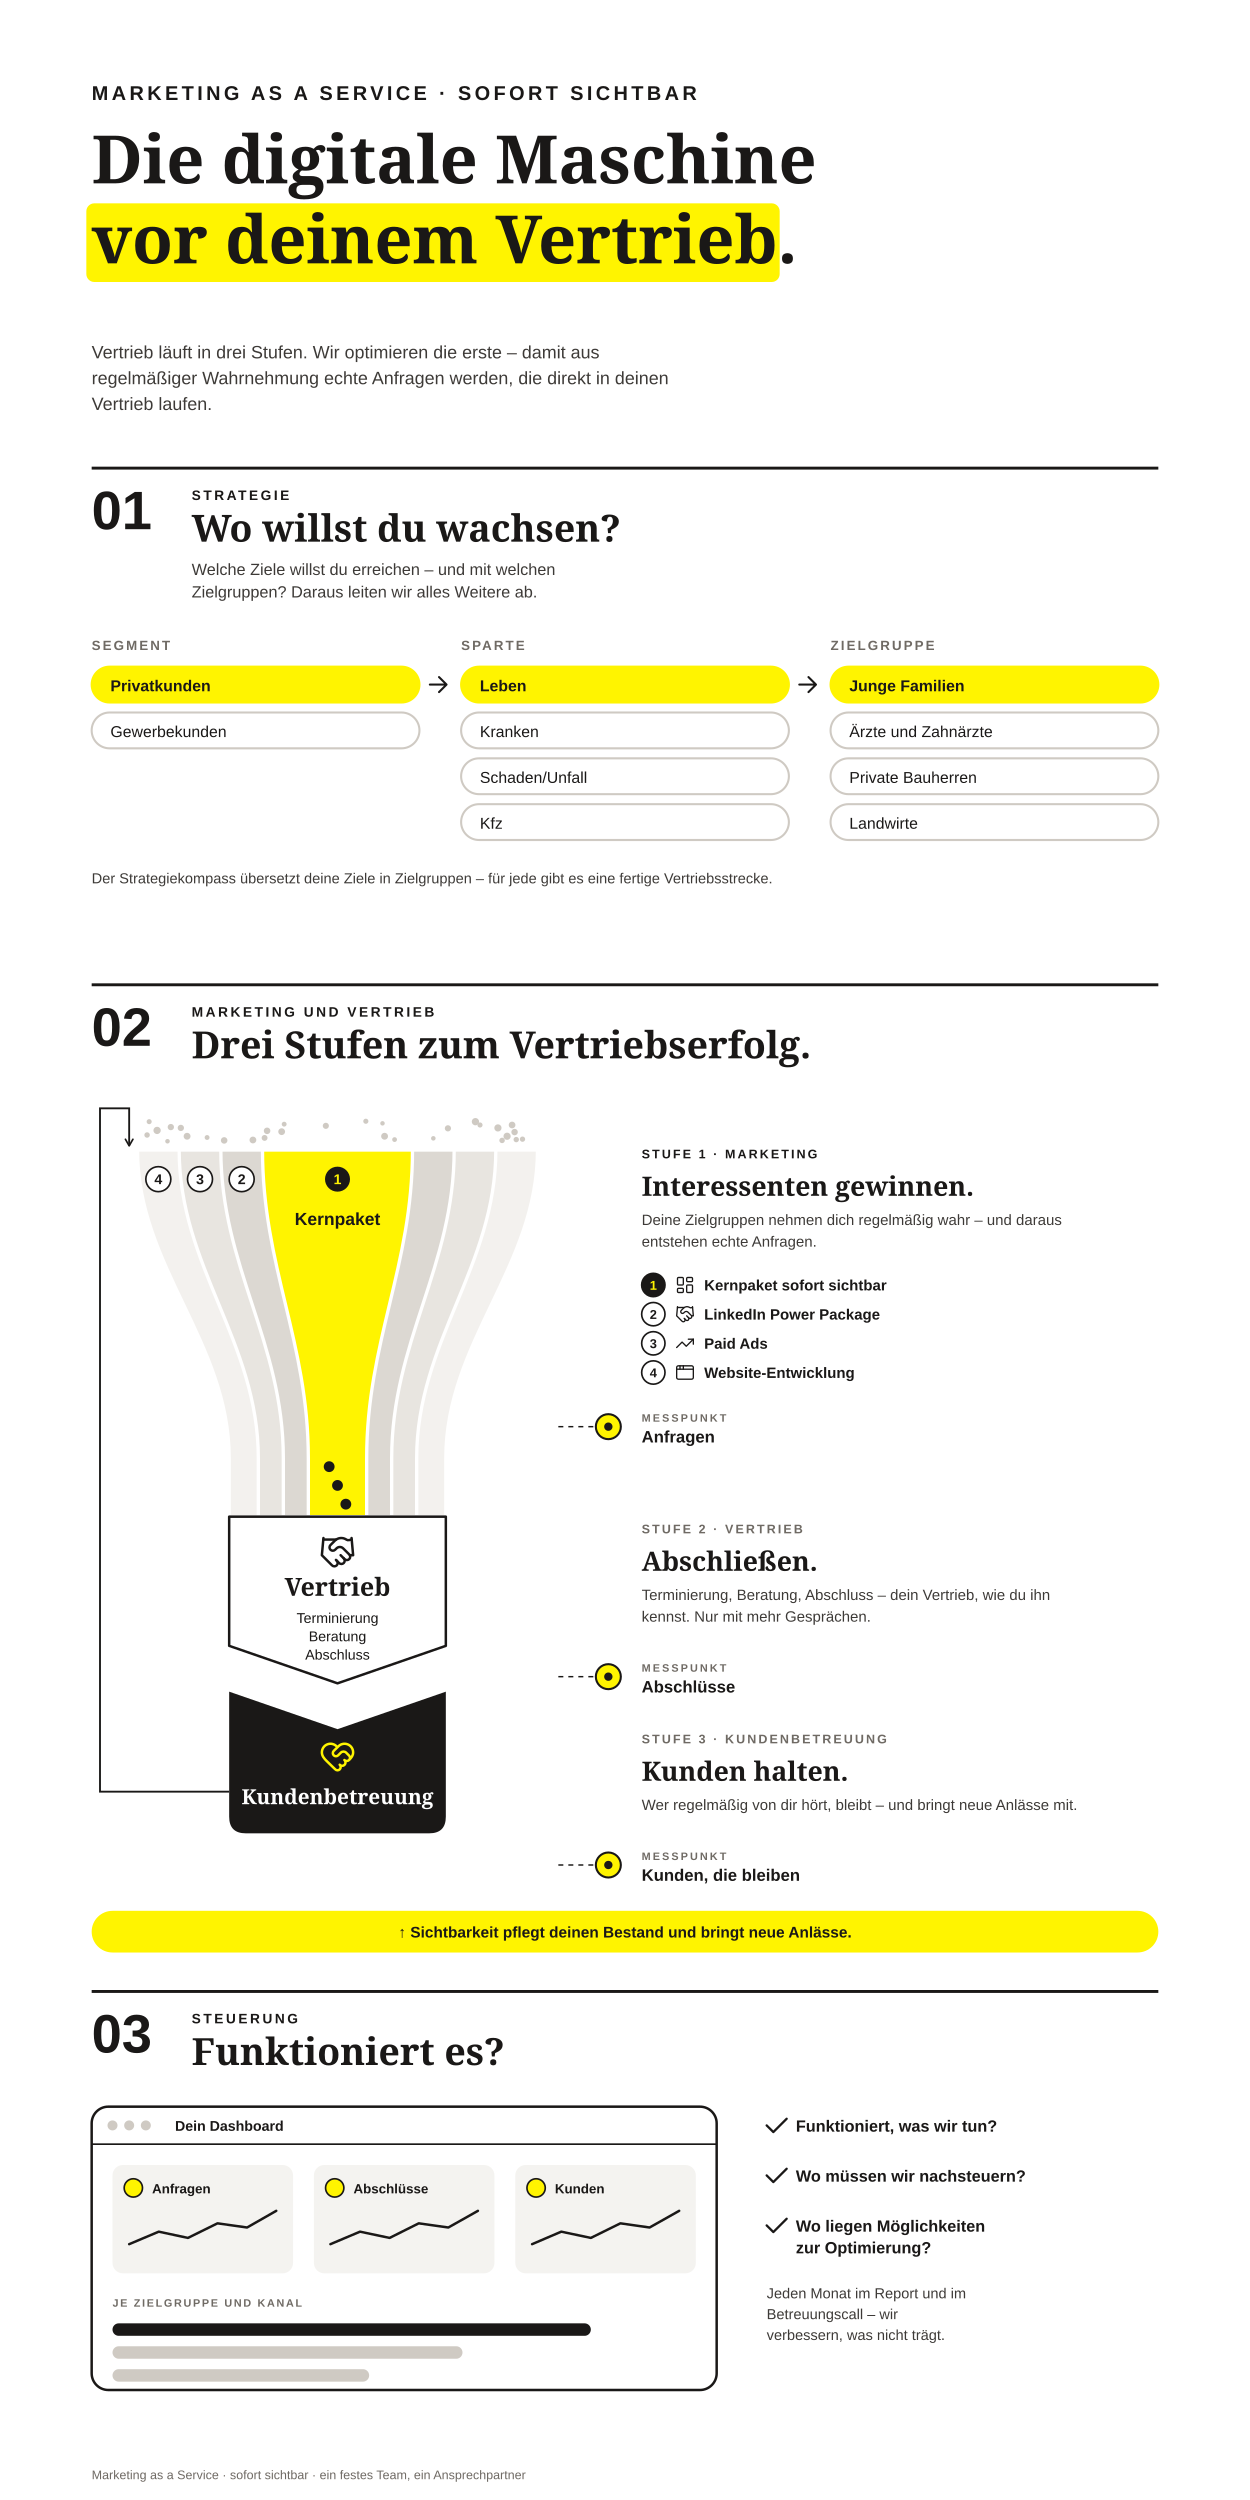
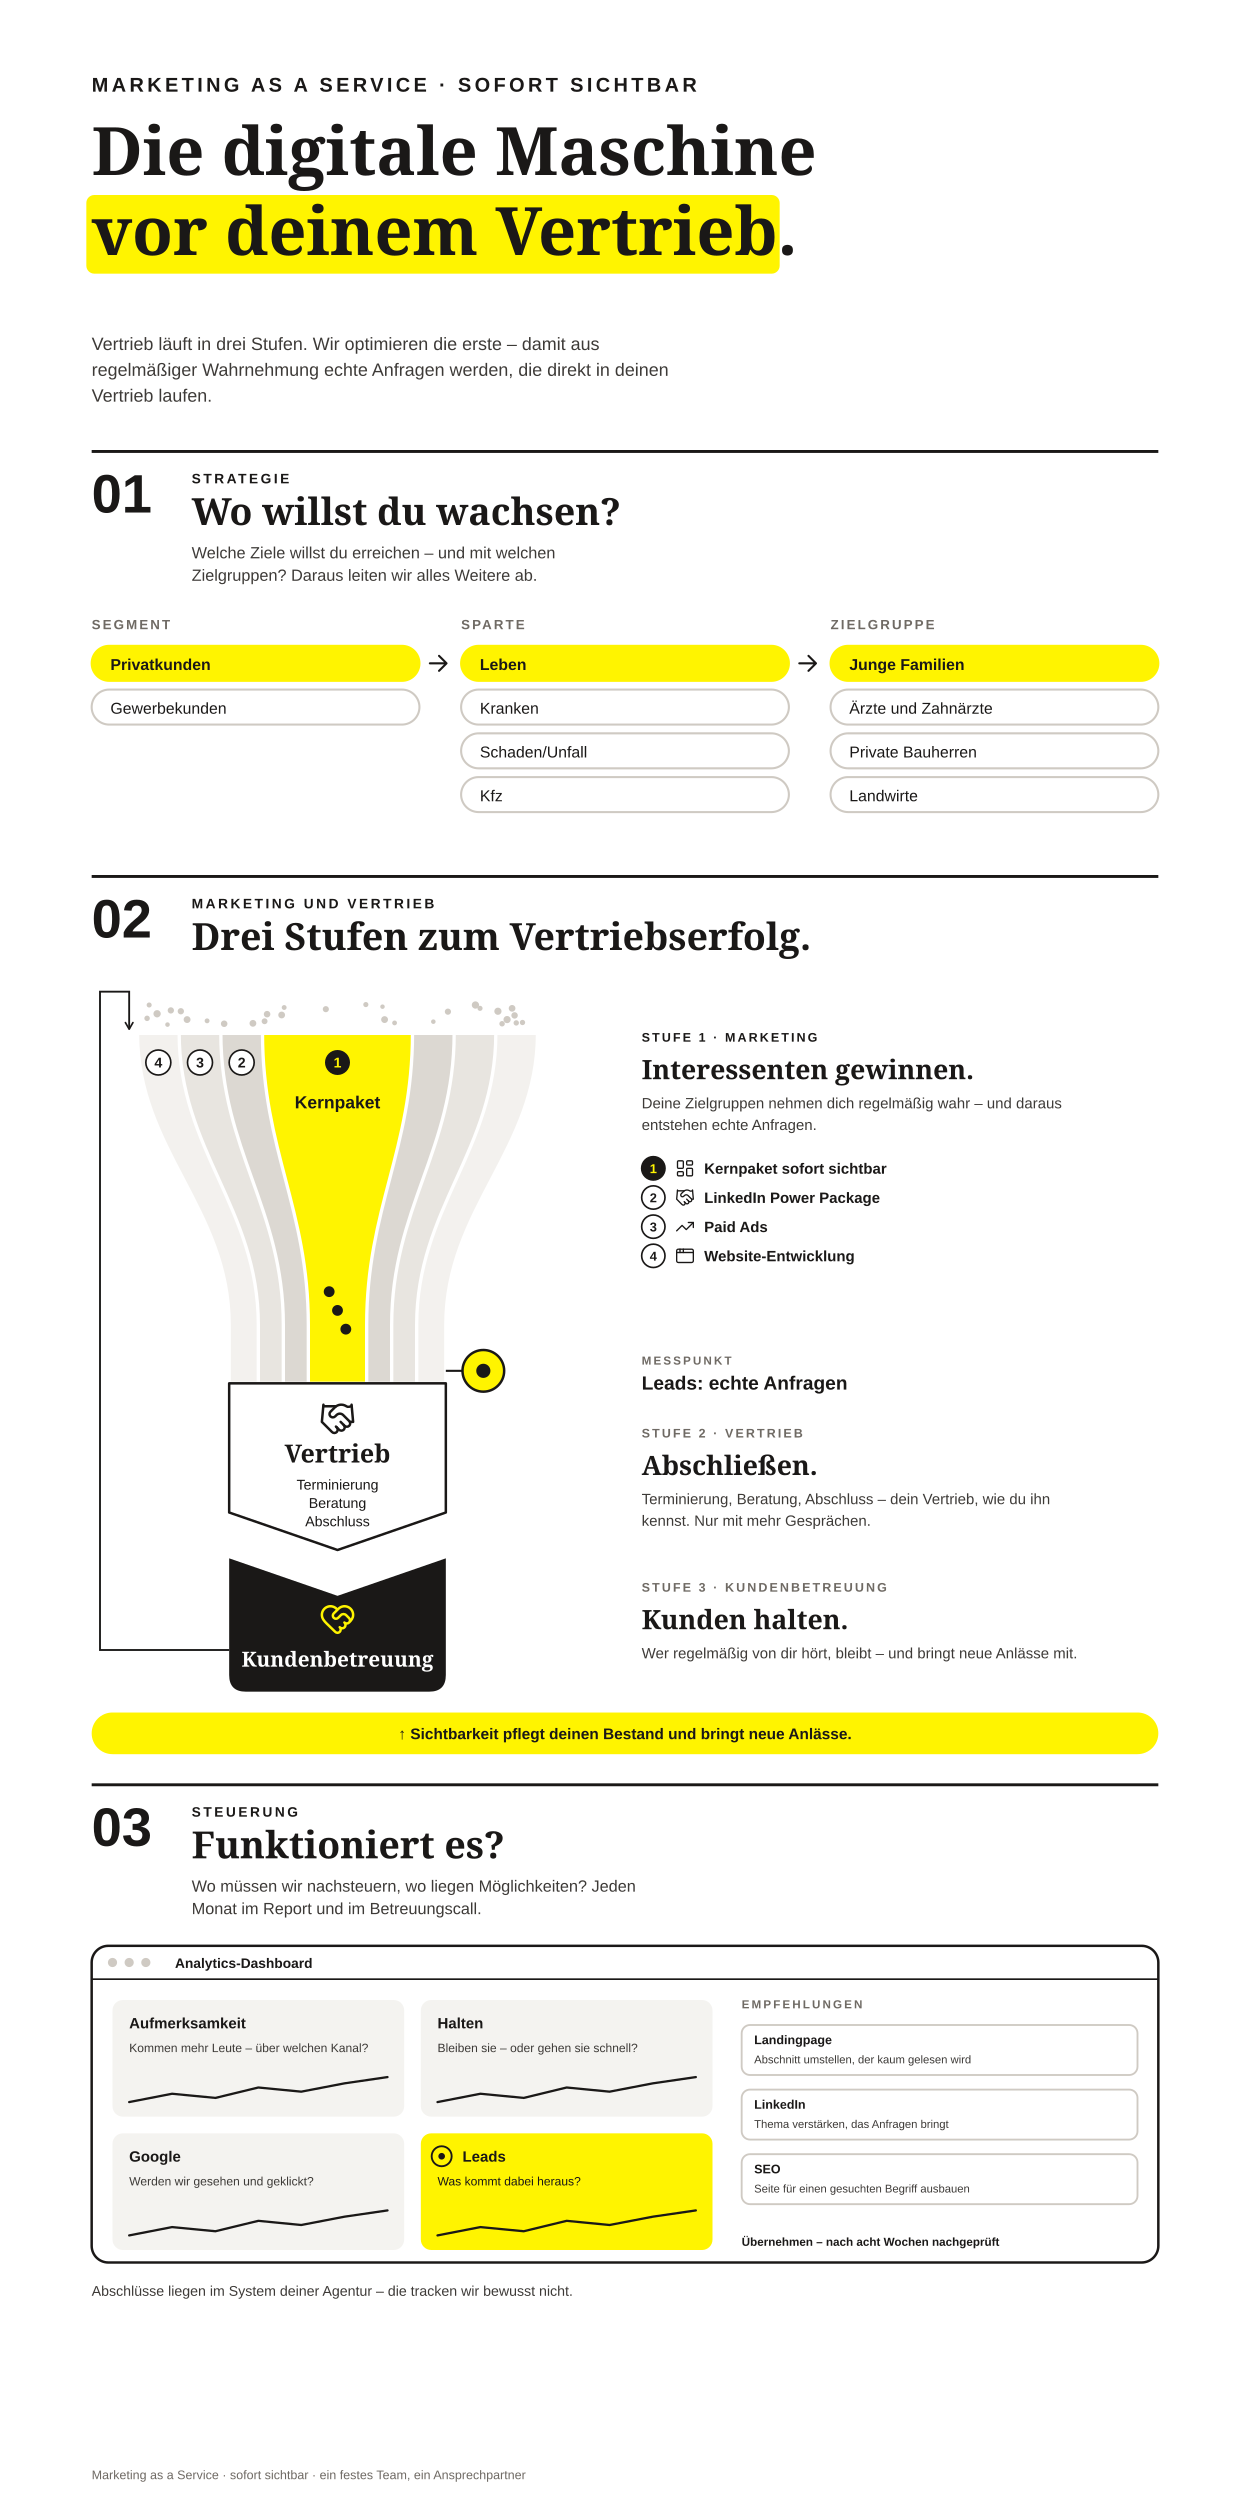
<svg xmlns="http://www.w3.org/2000/svg" viewBox="0 0 300 600" class="ig-svg" role="img" aria-label="Infografik Marketing as a Service, Roll-up Version 2">
  <rect width="300" height="600" fill="#fff" />
  <defs>
    <marker id="ig-pf" viewBox="0 0 10 10" refX="8" refY="5" markerWidth="5" markerHeight="5" orient="auto">
      <path d="M1 1 L8 5 L1 9" fill="none" stroke="#1a1817" stroke-width="1.8" stroke-linecap="round" stroke-linejoin="round" />
    </marker>
  </defs>
-   <text x="22" y="24" font-family="Poppins, Arial, sans-serif" font-size="4.8" font-weight="700" fill="#1a1817" text-anchor="start" letter-spacing="0.8">MARKETING AS A SERVICE · SOFORT SICHTBAR</text>
-   <text x="22" y="44.0" font-family="Lora, Georgia, serif" font-size="16" font-weight="700" fill="#1a1817" text-anchor="start">Die digitale Maschine</text>
-   <rect x="20.72" y="48.8" width="166.4" height="18.88" rx="1.92" fill="#fff400" />
-   <text x="22" y="63.2" font-family="Lora, Georgia, serif" font-size="16" font-weight="700" fill="#1a1817" text-anchor="start">vor deinem Vertrieb.</text>
-   <text x="22" y="86.0" font-family="Poppins, Arial, sans-serif" font-size="4.3" font-weight="400" fill="#3d3a37" text-anchor="start">Vertrieb läuft in drei Stufen. Wir optimieren die erste – damit aus</text>
-   <text x="22" y="92.2" font-family="Poppins, Arial, sans-serif" font-size="4.3" font-weight="400" fill="#3d3a37" text-anchor="start">regelmäßiger Wahrnehmung echte Anfragen werden, die direkt in deinen</text>
-   <text x="22" y="98.4" font-family="Poppins, Arial, sans-serif" font-size="4.3" font-weight="400" fill="#3d3a37" text-anchor="start">Vertrieb laufen.</text>
-   <rect x="22" y="112" width="256" height=".7" fill="#1a1817" />
-   <text x="22" y="127" font-family="Poppins, Arial, sans-serif" font-size="13" font-weight="700" fill="#1a1817" text-anchor="start">01</text>
-   <text x="46" y="120" font-family="Poppins, Arial, sans-serif" font-size="3.3" font-weight="700" fill="#1a1817" text-anchor="start" letter-spacing="0.6">STRATEGIE</text>
-   <text x="46" y="130" font-family="Lora, Georgia, serif" font-size="9" font-weight="700" fill="#1a1817" text-anchor="start">Wo willst du wachsen?</text>
-   <text x="46" y="138.0" font-family="Poppins, Arial, sans-serif" font-size="3.9" font-weight="400" fill="#3d3a37" text-anchor="start">Welche Ziele willst du erreichen – und mit welchen</text>
-   <text x="46" y="143.4" font-family="Poppins, Arial, sans-serif" font-size="3.9" font-weight="400" fill="#3d3a37" text-anchor="start">Zielgruppen? Daraus leiten wir alles Weitere ab.</text>
-   <text x="22.0" y="156" font-family="Poppins, Arial, sans-serif" font-size="3.2" font-weight="700" fill="#6f6a64" text-anchor="start" letter-spacing="0.5">SEGMENT</text>
-   <rect x="22.0" y="160" width="78.667" height="8.6" rx="4.3" fill="#fff400" stroke="#fff400" stroke-width=".5" />
-   <text x="26.5" y="165.9" font-family="Poppins, Arial, sans-serif" font-size="3.8" font-weight="600" fill="#1a1817" text-anchor="start">Privatkunden</text>
-   <rect x="22.0" y="171" width="78.667" height="8.6" rx="4.3" fill="#fff" stroke="#cfcac3" stroke-width=".5" />
-   <text x="26.5" y="176.9" font-family="Poppins, Arial, sans-serif" font-size="3.8" font-weight="400" fill="#1a1817" text-anchor="start">Gewerbekunden</text>
-   <path d="M103.167 164.3 l4 0 m-1.8 -1.8 l1.8 1.8 l-1.8 1.8" fill="none" stroke="#1a1817" stroke-width=".5" stroke-linecap="round" stroke-linejoin="round" />
-   <text x="110.667" y="156" font-family="Poppins, Arial, sans-serif" font-size="3.2" font-weight="700" fill="#6f6a64" text-anchor="start" letter-spacing="0.5">SPARTE</text>
-   <rect x="110.667" y="160" width="78.667" height="8.6" rx="4.3" fill="#fff400" stroke="#fff400" stroke-width=".5" />
-   <text x="115.167" y="165.9" font-family="Poppins, Arial, sans-serif" font-size="3.8" font-weight="600" fill="#1a1817" text-anchor="start">Leben</text>
-   <rect x="110.667" y="171" width="78.667" height="8.6" rx="4.3" fill="#fff" stroke="#cfcac3" stroke-width=".5" />
-   <text x="115.167" y="176.9" font-family="Poppins, Arial, sans-serif" font-size="3.8" font-weight="400" fill="#1a1817" text-anchor="start">Kranken</text>
-   <rect x="110.667" y="182" width="78.667" height="8.6" rx="4.3" fill="#fff" stroke="#cfcac3" stroke-width=".5" />
-   <text x="115.167" y="187.9" font-family="Poppins, Arial, sans-serif" font-size="3.8" font-weight="400" fill="#1a1817" text-anchor="start">Schaden/Unfall</text>
-   <rect x="110.667" y="193" width="78.667" height="8.6" rx="4.3" fill="#fff" stroke="#cfcac3" stroke-width=".5" />
-   <text x="115.167" y="198.9" font-family="Poppins, Arial, sans-serif" font-size="3.8" font-weight="400" fill="#1a1817" text-anchor="start">Kfz</text>
-   <path d="M191.833 164.3 l4 0 m-1.8 -1.8 l1.8 1.8 l-1.8 1.8" fill="none" stroke="#1a1817" stroke-width=".5" stroke-linecap="round" stroke-linejoin="round" />
-   <text x="199.333" y="156" font-family="Poppins, Arial, sans-serif" font-size="3.2" font-weight="700" fill="#6f6a64" text-anchor="start" letter-spacing="0.5">ZIELGRUPPE</text>
-   <rect x="199.333" y="160" width="78.667" height="8.6" rx="4.3" fill="#fff400" stroke="#fff400" stroke-width=".5" />
-   <text x="203.833" y="165.9" font-family="Poppins, Arial, sans-serif" font-size="3.8" font-weight="600" fill="#1a1817" text-anchor="start">Junge Familien</text>
-   <rect x="199.333" y="171" width="78.667" height="8.6" rx="4.3" fill="#fff" stroke="#cfcac3" stroke-width=".5" />
-   <text x="203.833" y="176.9" font-family="Poppins, Arial, sans-serif" font-size="3.8" font-weight="400" fill="#1a1817" text-anchor="start">Ärzte und Zahnärzte</text>
-   <rect x="199.333" y="182" width="78.667" height="8.6" rx="4.3" fill="#fff" stroke="#cfcac3" stroke-width=".5" />
-   <text x="203.833" y="187.9" font-family="Poppins, Arial, sans-serif" font-size="3.8" font-weight="400" fill="#1a1817" text-anchor="start">Private Bauherren</text>
-   <rect x="199.333" y="193" width="78.667" height="8.6" rx="4.3" fill="#fff" stroke="#cfcac3" stroke-width=".5" />
-   <text x="203.833" y="198.9" font-family="Poppins, Arial, sans-serif" font-size="3.8" font-weight="400" fill="#1a1817" text-anchor="start">Landwirte</text>
-   <text x="22" y="212" font-family="Poppins, Arial, sans-serif" font-size="3.5" font-weight="400" fill="#3d3a37" text-anchor="start">Der Strategiekompass übersetzt deine Ziele in Zielgruppen – für jede gibt es eine fertige Vertriebsstrecke.</text>
-   <rect x="22" y="236" width="256" height=".7" fill="#1a1817" />
-   <text x="22" y="251" font-family="Poppins, Arial, sans-serif" font-size="13" font-weight="700" fill="#1a1817" text-anchor="start">02</text>
-   <text x="46" y="244" font-family="Poppins, Arial, sans-serif" font-size="3.3" font-weight="700" fill="#1a1817" text-anchor="start" letter-spacing="0.6">MARKETING UND VERTRIEB</text>
-   <text x="46" y="254" font-family="Lora, Georgia, serif" font-size="9" font-weight="700" fill="#1a1817" text-anchor="start">Drei Stufen zum Vertriebserfolg.</text>
-   <circle cx="92.3" cy="272.7" r="0.83" fill="#cfcac3" />
-   <circle cx="121.7" cy="272.7" r="0.87" fill="#cfcac3" />
-   <circle cx="37.7" cy="271.3" r="0.88" fill="#cfcac3" />
-   <circle cx="94.7" cy="273.5" r="0.58" fill="#cfcac3" />
-   <circle cx="78.2" cy="270.2" r="0.74" fill="#cfcac3" />
-   <circle cx="87.8" cy="269.1" r="0.62" fill="#cfcac3" />
-   <circle cx="60.7" cy="273.6" r="0.82" fill="#cfcac3" />
-   <circle cx="49.7" cy="273.0" r="0.59" fill="#cfcac3" />
-   <circle cx="91.8" cy="269.6" r="0.54" fill="#cfcac3" />
-   <circle cx="115.2" cy="270.0" r="0.62" fill="#cfcac3" />
-   <circle cx="125.4" cy="273.4" r="0.64" fill="#cfcac3" />
-   <circle cx="123.5" cy="271.7" r="0.78" fill="#cfcac3" />
-   <circle cx="53.8" cy="273.7" r="0.79" fill="#cfcac3" />
-   <circle cx="123.9" cy="273.5" r="0.65" fill="#cfcac3" />
-   <circle cx="68.2" cy="269.8" r="0.59" fill="#cfcac3" />
-   <circle cx="41.0" cy="270.5" r="0.76" fill="#cfcac3" />
-   <circle cx="35.3" cy="272.4" r="0.66" fill="#cfcac3" />
-   <circle cx="63.5" cy="273.1" r="0.71" fill="#cfcac3" />
-   <circle cx="64.1" cy="271.4" r="0.79" fill="#cfcac3" />
-   <circle cx="40.2" cy="273.9" r="0.55" fill="#cfcac3" />
-   <circle cx="104.0" cy="273.2" r="0.55" fill="#cfcac3" />
-   <circle cx="107.5" cy="270.8" r="0.75" fill="#cfcac3" />
-   <circle cx="35.8" cy="269.2" r="0.61" fill="#cfcac3" />
-   <circle cx="122.9" cy="270.0" r="0.81" fill="#cfcac3" />
-   <circle cx="120.5" cy="273.7" r="0.66" fill="#cfcac3" />
-   <circle cx="67.6" cy="271.6" r="0.82" fill="#cfcac3" />
-   <circle cx="44.9" cy="272.7" r="0.83" fill="#cfcac3" />
-   <circle cx="114.1" cy="269.2" r="0.88" fill="#cfcac3" />
-   <circle cx="43.4" cy="270.7" r="0.76" fill="#cfcac3" />
-   <circle cx="119.5" cy="270.7" r="0.87" fill="#cfcac3" />
-   <path d="M33.0 276 C33.0 304 55.0 322 55.0 350 V364 H107.0 V350 C107.0 322 129.0 304 129.0 276 Z" fill="#f3f1ee" stroke="#fff" stroke-width=".8" />
-   <path d="M43.0 276 C43.0 304 62.0 322 62.0 350 V364 H100.0 V350 C100.0 322 119.0 304 119.0 276 Z" fill="#e8e5e0" stroke="#fff" stroke-width=".8" />
-   <path d="M53.0 276 C53.0 304 68.0 322 68.0 350 V364 H94.0 V350 C94.0 322 109.0 304 109.0 276 Z" fill="#dcd8d2" stroke="#fff" stroke-width=".8" />
-   <path d="M63.0 276 C63.0 304 74.0 322 74.0 350 V364 H88.0 V350 C88.0 322 99.0 304 99.0 276 Z" fill="#fff400" stroke="#fff" stroke-width=".8" />
-   <circle cx="38.0" cy="283" r="3" fill="#fff" stroke="#1a1817" stroke-width=".4" />
-   <text x="38.0" y="284.2" font-family="Poppins, Arial, sans-serif" font-size="3.4" font-weight="700" fill="#1a1817" text-anchor="middle">4</text>
-   <circle cx="48.0" cy="283" r="3" fill="#fff" stroke="#1a1817" stroke-width=".4" />
-   <text x="48.0" y="284.2" font-family="Poppins, Arial, sans-serif" font-size="3.4" font-weight="700" fill="#1a1817" text-anchor="middle">3</text>
-   <circle cx="58.0" cy="283" r="3" fill="#fff" stroke="#1a1817" stroke-width=".4" />
-   <text x="58.0" y="284.2" font-family="Poppins, Arial, sans-serif" font-size="3.4" font-weight="700" fill="#1a1817" text-anchor="middle">2</text>
-   <circle cx="81.0" cy="283" r="3" fill="#1a1817" />
-   <text x="81.0" y="284.2" font-family="Poppins, Arial, sans-serif" font-size="3.4" font-weight="700" fill="#fff400" text-anchor="middle">1</text>
-   <text x="81.0" y="294" font-family="Poppins, Arial, sans-serif" font-size="4.2" font-weight="700" fill="#1a1817" text-anchor="middle">Kernpaket</text>
-   <circle cx="79.0" cy="352.0" r="1.3" fill="#1a1817" />
-   <circle cx="81.0" cy="356.5" r="1.3" fill="#1a1817" />
-   <circle cx="83.0" cy="361.0" r="1.3" fill="#1a1817" />
-   <path d="M55.0 364 H107.0 V395 L81.0 404 L55.0 395 Z" fill="#fff" stroke="#1a1817" stroke-width=".6" stroke-linejoin="round" />
-   <g transform="translate(76.5 368) scale(0.375)" fill="none" stroke="#1a1817" stroke-width="1.60" stroke-linecap="round" stroke-linejoin="round">
+   <text x="22" y="22" font-family="Poppins, Arial, sans-serif" font-size="4.8" font-weight="700" fill="#1a1817" text-anchor="start" letter-spacing="0.8">MARKETING AS A SERVICE · SOFORT SICHTBAR</text>
+   <text x="22" y="42.0" font-family="Lora, Georgia, serif" font-size="16" font-weight="700" fill="#1a1817" text-anchor="start">Die digitale Maschine</text>
+   <rect x="20.72" y="46.8" width="166.4" height="18.88" rx="1.92" fill="#fff400" />
+   <text x="22" y="61.2" font-family="Lora, Georgia, serif" font-size="16" font-weight="700" fill="#1a1817" text-anchor="start">vor deinem Vertrieb.</text>
+   <text x="22" y="84.0" font-family="Poppins, Arial, sans-serif" font-size="4.3" font-weight="400" fill="#3d3a37" text-anchor="start">Vertrieb läuft in drei Stufen. Wir optimieren die erste – damit aus</text>
+   <text x="22" y="90.2" font-family="Poppins, Arial, sans-serif" font-size="4.3" font-weight="400" fill="#3d3a37" text-anchor="start">regelmäßiger Wahrnehmung echte Anfragen werden, die direkt in deinen</text>
+   <text x="22" y="96.4" font-family="Poppins, Arial, sans-serif" font-size="4.3" font-weight="400" fill="#3d3a37" text-anchor="start">Vertrieb laufen.</text>
+   <rect x="22" y="108" width="256" height=".7" fill="#1a1817" />
+   <text x="22" y="123" font-family="Poppins, Arial, sans-serif" font-size="13" font-weight="700" fill="#1a1817" text-anchor="start">01</text>
+   <text x="46" y="116" font-family="Poppins, Arial, sans-serif" font-size="3.3" font-weight="700" fill="#1a1817" text-anchor="start" letter-spacing="0.6">STRATEGIE</text>
+   <text x="46" y="126" font-family="Lora, Georgia, serif" font-size="9" font-weight="700" fill="#1a1817" text-anchor="start">Wo willst du wachsen?</text>
+   <text x="46" y="134.0" font-family="Poppins, Arial, sans-serif" font-size="3.9" font-weight="400" fill="#3d3a37" text-anchor="start">Welche Ziele willst du erreichen – und mit welchen</text>
+   <text x="46" y="139.4" font-family="Poppins, Arial, sans-serif" font-size="3.9" font-weight="400" fill="#3d3a37" text-anchor="start">Zielgruppen? Daraus leiten wir alles Weitere ab.</text>
+   <text x="22.0" y="151" font-family="Poppins, Arial, sans-serif" font-size="3.2" font-weight="700" fill="#6f6a64" text-anchor="start" letter-spacing="0.5">SEGMENT</text>
+   <rect x="22.0" y="155.0" width="78.667" height="8.4" rx="4.2" fill="#fff400" stroke="#fff400" stroke-width=".5" />
+   <text x="26.5" y="160.8" font-family="Poppins, Arial, sans-serif" font-size="3.8" font-weight="600" fill="#1a1817" text-anchor="start">Privatkunden</text>
+   <rect x="22.0" y="165.5" width="78.667" height="8.4" rx="4.2" fill="#fff" stroke="#cfcac3" stroke-width=".5" />
+   <text x="26.5" y="171.3" font-family="Poppins, Arial, sans-serif" font-size="3.8" font-weight="400" fill="#1a1817" text-anchor="start">Gewerbekunden</text>
+   <path d="M103.167 159.2 l4 0 m-1.8 -1.8 l1.8 1.8 l-1.8 1.8" fill="none" stroke="#1a1817" stroke-width=".5" stroke-linecap="round" stroke-linejoin="round" />
+   <text x="110.667" y="151" font-family="Poppins, Arial, sans-serif" font-size="3.2" font-weight="700" fill="#6f6a64" text-anchor="start" letter-spacing="0.5">SPARTE</text>
+   <rect x="110.667" y="155.0" width="78.667" height="8.4" rx="4.2" fill="#fff400" stroke="#fff400" stroke-width=".5" />
+   <text x="115.167" y="160.8" font-family="Poppins, Arial, sans-serif" font-size="3.8" font-weight="600" fill="#1a1817" text-anchor="start">Leben</text>
+   <rect x="110.667" y="165.5" width="78.667" height="8.4" rx="4.2" fill="#fff" stroke="#cfcac3" stroke-width=".5" />
+   <text x="115.167" y="171.3" font-family="Poppins, Arial, sans-serif" font-size="3.8" font-weight="400" fill="#1a1817" text-anchor="start">Kranken</text>
+   <rect x="110.667" y="176.0" width="78.667" height="8.4" rx="4.2" fill="#fff" stroke="#cfcac3" stroke-width=".5" />
+   <text x="115.167" y="181.8" font-family="Poppins, Arial, sans-serif" font-size="3.8" font-weight="400" fill="#1a1817" text-anchor="start">Schaden/Unfall</text>
+   <rect x="110.667" y="186.5" width="78.667" height="8.4" rx="4.2" fill="#fff" stroke="#cfcac3" stroke-width=".5" />
+   <text x="115.167" y="192.3" font-family="Poppins, Arial, sans-serif" font-size="3.8" font-weight="400" fill="#1a1817" text-anchor="start">Kfz</text>
+   <path d="M191.833 159.2 l4 0 m-1.8 -1.8 l1.8 1.8 l-1.8 1.8" fill="none" stroke="#1a1817" stroke-width=".5" stroke-linecap="round" stroke-linejoin="round" />
+   <text x="199.333" y="151" font-family="Poppins, Arial, sans-serif" font-size="3.2" font-weight="700" fill="#6f6a64" text-anchor="start" letter-spacing="0.5">ZIELGRUPPE</text>
+   <rect x="199.333" y="155.0" width="78.667" height="8.4" rx="4.2" fill="#fff400" stroke="#fff400" stroke-width=".5" />
+   <text x="203.833" y="160.8" font-family="Poppins, Arial, sans-serif" font-size="3.8" font-weight="600" fill="#1a1817" text-anchor="start">Junge Familien</text>
+   <rect x="199.333" y="165.5" width="78.667" height="8.4" rx="4.2" fill="#fff" stroke="#cfcac3" stroke-width=".5" />
+   <text x="203.833" y="171.3" font-family="Poppins, Arial, sans-serif" font-size="3.8" font-weight="400" fill="#1a1817" text-anchor="start">Ärzte und Zahnärzte</text>
+   <rect x="199.333" y="176.0" width="78.667" height="8.4" rx="4.2" fill="#fff" stroke="#cfcac3" stroke-width=".5" />
+   <text x="203.833" y="181.8" font-family="Poppins, Arial, sans-serif" font-size="3.8" font-weight="400" fill="#1a1817" text-anchor="start">Private Bauherren</text>
+   <rect x="199.333" y="186.5" width="78.667" height="8.4" rx="4.2" fill="#fff" stroke="#cfcac3" stroke-width=".5" />
+   <text x="203.833" y="192.3" font-family="Poppins, Arial, sans-serif" font-size="3.8" font-weight="400" fill="#1a1817" text-anchor="start">Landwirte</text>
+   <rect x="22" y="210" width="256" height=".7" fill="#1a1817" />
+   <text x="22" y="225" font-family="Poppins, Arial, sans-serif" font-size="13" font-weight="700" fill="#1a1817" text-anchor="start">02</text>
+   <text x="46" y="218" font-family="Poppins, Arial, sans-serif" font-size="3.3" font-weight="700" fill="#1a1817" text-anchor="start" letter-spacing="0.6">MARKETING UND VERTRIEB</text>
+   <text x="46" y="228" font-family="Lora, Georgia, serif" font-size="9" font-weight="700" fill="#1a1817" text-anchor="start">Drei Stufen zum Vertriebserfolg.</text>
+   <circle cx="92.3" cy="244.7" r="0.83" fill="#cfcac3" />
+   <circle cx="121.7" cy="244.7" r="0.87" fill="#cfcac3" />
+   <circle cx="37.7" cy="243.3" r="0.88" fill="#cfcac3" />
+   <circle cx="94.7" cy="245.5" r="0.58" fill="#cfcac3" />
+   <circle cx="78.2" cy="242.2" r="0.74" fill="#cfcac3" />
+   <circle cx="87.8" cy="241.1" r="0.62" fill="#cfcac3" />
+   <circle cx="60.7" cy="245.6" r="0.82" fill="#cfcac3" />
+   <circle cx="49.7" cy="245.0" r="0.59" fill="#cfcac3" />
+   <circle cx="91.8" cy="241.6" r="0.54" fill="#cfcac3" />
+   <circle cx="115.2" cy="242.0" r="0.62" fill="#cfcac3" />
+   <circle cx="125.4" cy="245.4" r="0.64" fill="#cfcac3" />
+   <circle cx="123.5" cy="243.7" r="0.78" fill="#cfcac3" />
+   <circle cx="53.8" cy="245.7" r="0.79" fill="#cfcac3" />
+   <circle cx="123.9" cy="245.5" r="0.65" fill="#cfcac3" />
+   <circle cx="68.2" cy="241.8" r="0.59" fill="#cfcac3" />
+   <circle cx="41.0" cy="242.5" r="0.76" fill="#cfcac3" />
+   <circle cx="35.3" cy="244.4" r="0.66" fill="#cfcac3" />
+   <circle cx="63.5" cy="245.1" r="0.71" fill="#cfcac3" />
+   <circle cx="64.1" cy="243.4" r="0.79" fill="#cfcac3" />
+   <circle cx="40.2" cy="245.9" r="0.55" fill="#cfcac3" />
+   <circle cx="104.0" cy="245.2" r="0.55" fill="#cfcac3" />
+   <circle cx="107.5" cy="242.8" r="0.75" fill="#cfcac3" />
+   <circle cx="35.8" cy="241.2" r="0.61" fill="#cfcac3" />
+   <circle cx="122.9" cy="242.0" r="0.81" fill="#cfcac3" />
+   <circle cx="120.5" cy="245.7" r="0.66" fill="#cfcac3" />
+   <circle cx="67.6" cy="243.6" r="0.82" fill="#cfcac3" />
+   <circle cx="44.9" cy="244.7" r="0.83" fill="#cfcac3" />
+   <circle cx="114.1" cy="241.2" r="0.88" fill="#cfcac3" />
+   <circle cx="43.4" cy="242.7" r="0.76" fill="#cfcac3" />
+   <circle cx="119.5" cy="242.7" r="0.87" fill="#cfcac3" />
+   <path d="M33.0 248 C33.0 276 55.0 290 55.0 318 V332 H107.0 V318 C107.0 290 129.0 276 129.0 248 Z" fill="#f3f1ee" stroke="#fff" stroke-width=".8" />
+   <path d="M43.0 248 C43.0 276 62.0 290 62.0 318 V332 H100.0 V318 C100.0 290 119.0 276 119.0 248 Z" fill="#e8e5e0" stroke="#fff" stroke-width=".8" />
+   <path d="M53.0 248 C53.0 276 68.0 290 68.0 318 V332 H94.0 V318 C94.0 290 109.0 276 109.0 248 Z" fill="#dcd8d2" stroke="#fff" stroke-width=".8" />
+   <path d="M63.0 248 C63.0 276 74.0 290 74.0 318 V332 H88.0 V318 C88.0 290 99.0 276 99.0 248 Z" fill="#fff400" stroke="#fff" stroke-width=".8" />
+   <circle cx="38.0" cy="255" r="3" fill="#fff" stroke="#1a1817" stroke-width=".4" />
+   <text x="38.0" y="256.2" font-family="Poppins, Arial, sans-serif" font-size="3.4" font-weight="700" fill="#1a1817" text-anchor="middle">4</text>
+   <circle cx="48.0" cy="255" r="3" fill="#fff" stroke="#1a1817" stroke-width=".4" />
+   <text x="48.0" y="256.2" font-family="Poppins, Arial, sans-serif" font-size="3.4" font-weight="700" fill="#1a1817" text-anchor="middle">3</text>
+   <circle cx="58.0" cy="255" r="3" fill="#fff" stroke="#1a1817" stroke-width=".4" />
+   <text x="58.0" y="256.2" font-family="Poppins, Arial, sans-serif" font-size="3.4" font-weight="700" fill="#1a1817" text-anchor="middle">2</text>
+   <circle cx="81.0" cy="255" r="3" fill="#1a1817" />
+   <text x="81.0" y="256.2" font-family="Poppins, Arial, sans-serif" font-size="3.4" font-weight="700" fill="#fff400" text-anchor="middle">1</text>
+   <text x="81.0" y="266" font-family="Poppins, Arial, sans-serif" font-size="4.2" font-weight="700" fill="#1a1817" text-anchor="middle">Kernpaket</text>
+   <circle cx="79.0" cy="310.0" r="1.3" fill="#1a1817" />
+   <circle cx="81.0" cy="314.5" r="1.3" fill="#1a1817" />
+   <circle cx="83.0" cy="319.0" r="1.3" fill="#1a1817" />
+   <circle cx="116.0" cy="329" r="5" fill="#fff400" stroke="#1a1817" stroke-width=".6" />
+   <circle cx="116.0" cy="329" r="1.7" fill="#1a1817" />
+   <path d="M107.0 329 H111.0" stroke="#1a1817" stroke-width=".5" />
+   <path d="M55.0 332 H107.0 V363 L81.0 372 L55.0 363 Z" fill="#fff" stroke="#1a1817" stroke-width=".6" stroke-linejoin="round" />
+   <g transform="translate(76.5 336) scale(0.375)" fill="none" stroke="#1a1817" stroke-width="1.60" stroke-linecap="round" stroke-linejoin="round">
    <path d="m11 17 2 2a1 1 0 1 0 3-3" />
    <path d="m14 14 2.5 2.5a1 1 0 1 0 3-3l-3.88-3.88a3 3 0 0 0-4.24 0l-.88.88a1 1 0 1 1-3-3l2.81-2.81a5.79 5.79 0 0 1 7.06-.87l.47.28a2 2 0 0 0 1.42.25L21 4" />
    <path d="m21 3 1 11h-2" />
    <path d="M3 3 2 14l6.5 6.5a1 1 0 1 0 3-3" />
    <path d="M3 4h8" />
  </g>
-   <text x="81.0" y="383" font-family="Lora, Georgia, serif" font-size="6" font-weight="700" fill="#1a1817" text-anchor="middle">Vertrieb</text>
-   <text x="81.0" y="389.5" font-family="Poppins, Arial, sans-serif" font-size="3.4" font-weight="500" fill="#1a1817" text-anchor="middle">Terminierung</text>
-   <text x="81.0" y="393.9" font-family="Poppins, Arial, sans-serif" font-size="3.4" font-weight="500" fill="#1a1817" text-anchor="middle">Beratung</text>
-   <text x="81.0" y="398.3" font-family="Poppins, Arial, sans-serif" font-size="3.4" font-weight="500" fill="#1a1817" text-anchor="middle">Abschluss</text>
-   <path d="M55.0 406 L81.0 415 L107.0 406 V436 Q107.0 440 103.0 440 H59.0 Q55.0 440 55.0 436 Z" fill="#1a1817" />
-   <g transform="translate(76.5 417) scale(0.375)" fill="none" stroke="#fff400" stroke-width="1.60" stroke-linecap="round" stroke-linejoin="round">
+   <text x="81.0" y="351" font-family="Lora, Georgia, serif" font-size="6" font-weight="700" fill="#1a1817" text-anchor="middle">Vertrieb</text>
+   <text x="81.0" y="357.5" font-family="Poppins, Arial, sans-serif" font-size="3.4" font-weight="500" fill="#1a1817" text-anchor="middle">Terminierung</text>
+   <text x="81.0" y="361.9" font-family="Poppins, Arial, sans-serif" font-size="3.4" font-weight="500" fill="#1a1817" text-anchor="middle">Beratung</text>
+   <text x="81.0" y="366.3" font-family="Poppins, Arial, sans-serif" font-size="3.4" font-weight="500" fill="#1a1817" text-anchor="middle">Abschluss</text>
+   <path d="M55.0 374 L81.0 383 L107.0 374 V402 Q107.0 406 103.0 406 H59.0 Q55.0 406 55.0 402 Z" fill="#1a1817" />
+   <g transform="translate(76.5 384) scale(0.375)" fill="none" stroke="#fff400" stroke-width="1.60" stroke-linecap="round" stroke-linejoin="round">
    <path d="M19.414 14.414C21 12.828 22 11.5 22 9.5a5.5 5.5 0 0 0-9.591-3.676.6.6 0 0 1-.818.001A5.5 5.5 0 0 0 2 9.5c0 2.3 1.5 4 3 5.5l5.535 5.362a2 2 0 0 0 2.879.052 2.12 2.12 0 0 0-.004-3 2.124 2.124 0 1 0 3-3 2.124 2.124 0 0 0 3.004 0 2 2 0 0 0 0-2.828l-1.881-1.882a2.41 2.41 0 0 0-3.409 0l-1.71 1.71a2 2 0 0 1-2.828 0 2 2 0 0 1 0-2.828l2.823-2.762" />
  </g>
-   <text x="81.0" y="433" font-family="Lora, Georgia, serif" font-size="5" font-weight="700" fill="#fff" text-anchor="middle">Kundenbetreuung</text>
-   <path d="M55.0 430 H24 V266 H31.0 V275" fill="none" stroke="#1a1817" stroke-width=".45" marker-end="url(#ig-pf)" />
-   <text x="154" y="278" font-family="Poppins, Arial, sans-serif" font-size="3" font-weight="700" fill="#1a1817" text-anchor="start" letter-spacing="0.5">STUFE 1 · MARKETING</text>
-   <text x="154" y="287" font-family="Lora, Georgia, serif" font-size="6.4" font-weight="700" fill="#1a1817" text-anchor="start">Interessenten gewinnen.</text>
-   <text x="154" y="294.0" font-family="Poppins, Arial, sans-serif" font-size="3.6" font-weight="400" fill="#3d3a37" text-anchor="start">Deine Zielgruppen nehmen dich regelmäßig wahr – und daraus</text>
-   <text x="154" y="299.2" font-family="Poppins, Arial, sans-serif" font-size="3.6" font-weight="400" fill="#3d3a37" text-anchor="start">entstehen echte Anfragen.</text>
-   <circle cx="156.8" cy="308.4" r="2.8" fill="#1a1817" stroke="#1a1817" stroke-width=".4" />
-   <text x="156.8" y="309.55" font-family="Poppins, Arial, sans-serif" font-size="3.1" font-weight="700" fill="#fff400" text-anchor="middle">1</text>
-   <g transform="translate(162 306.0) scale(0.2)" fill="none" stroke="#1a1817" stroke-width="1.60" stroke-linecap="round" stroke-linejoin="round">
+   <text x="81.0" y="400" font-family="Lora, Georgia, serif" font-size="5" font-weight="700" fill="#fff" text-anchor="middle">Kundenbetreuung</text>
+   <path d="M55.0 396 H24 V238 H31.0 V247" fill="none" stroke="#1a1817" stroke-width=".45" marker-end="url(#ig-pf)" />
+   <text x="154" y="250" font-family="Poppins, Arial, sans-serif" font-size="3" font-weight="700" fill="#1a1817" text-anchor="start" letter-spacing="0.5">STUFE 1 · MARKETING</text>
+   <text x="154" y="259" font-family="Lora, Georgia, serif" font-size="6.4" font-weight="700" fill="#1a1817" text-anchor="start">Interessenten gewinnen.</text>
+   <text x="154" y="266.0" font-family="Poppins, Arial, sans-serif" font-size="3.6" font-weight="400" fill="#3d3a37" text-anchor="start">Deine Zielgruppen nehmen dich regelmäßig wahr – und daraus</text>
+   <text x="154" y="271.2" font-family="Poppins, Arial, sans-serif" font-size="3.6" font-weight="400" fill="#3d3a37" text-anchor="start">entstehen echte Anfragen.</text>
+   <circle cx="156.8" cy="280.4" r="2.8" fill="#1a1817" stroke="#1a1817" stroke-width=".4" />
+   <text x="156.8" y="281.55" font-family="Poppins, Arial, sans-serif" font-size="3.1" font-weight="700" fill="#fff400" text-anchor="middle">1</text>
+   <g transform="translate(162 278.0) scale(0.2)" fill="none" stroke="#1a1817" stroke-width="1.60" stroke-linecap="round" stroke-linejoin="round">
    <rect width="7" height="9" x="3" y="3" rx="1" />
    <rect width="7" height="5" x="14" y="3" rx="1" />
    <rect width="7" height="9" x="14" y="12" rx="1" />
    <rect width="7" height="5" x="3" y="16" rx="1" />
  </g>
-   <text x="169" y="309.7" font-family="Poppins, Arial, sans-serif" font-size="3.6" font-weight="700" fill="#1a1817" text-anchor="start">Kernpaket sofort sichtbar</text>
-   <circle cx="156.8" cy="315.4" r="2.8" fill="#fff" stroke="#1a1817" stroke-width=".4" />
-   <text x="156.8" y="316.55" font-family="Poppins, Arial, sans-serif" font-size="3.1" font-weight="700" fill="#1a1817" text-anchor="middle">2</text>
-   <g transform="translate(162 313.0) scale(0.2)" fill="none" stroke="#1a1817" stroke-width="1.60" stroke-linecap="round" stroke-linejoin="round">
+   <text x="169" y="281.7" font-family="Poppins, Arial, sans-serif" font-size="3.6" font-weight="700" fill="#1a1817" text-anchor="start">Kernpaket sofort sichtbar</text>
+   <circle cx="156.8" cy="287.4" r="2.8" fill="#fff" stroke="#1a1817" stroke-width=".4" />
+   <text x="156.8" y="288.55" font-family="Poppins, Arial, sans-serif" font-size="3.1" font-weight="700" fill="#1a1817" text-anchor="middle">2</text>
+   <g transform="translate(162 285.0) scale(0.2)" fill="none" stroke="#1a1817" stroke-width="1.60" stroke-linecap="round" stroke-linejoin="round">
    <path d="m11 17 2 2a1 1 0 1 0 3-3" />
    <path d="m14 14 2.5 2.5a1 1 0 1 0 3-3l-3.88-3.88a3 3 0 0 0-4.24 0l-.88.88a1 1 0 1 1-3-3l2.81-2.81a5.79 5.79 0 0 1 7.06-.87l.47.28a2 2 0 0 0 1.42.25L21 4" />
    <path d="m21 3 1 11h-2" />
    <path d="M3 3 2 14l6.5 6.5a1 1 0 1 0 3-3" />
    <path d="M3 4h8" />
  </g>
-   <text x="169" y="316.7" font-family="Poppins, Arial, sans-serif" font-size="3.6" font-weight="700" fill="#1a1817" text-anchor="start">LinkedIn Power Package</text>
-   <circle cx="156.8" cy="322.4" r="2.8" fill="#fff" stroke="#1a1817" stroke-width=".4" />
-   <text x="156.8" y="323.55" font-family="Poppins, Arial, sans-serif" font-size="3.1" font-weight="700" fill="#1a1817" text-anchor="middle">3</text>
-   <g transform="translate(162 320.0) scale(0.2)" fill="none" stroke="#1a1817" stroke-width="1.60" stroke-linecap="round" stroke-linejoin="round">
+   <text x="169" y="288.7" font-family="Poppins, Arial, sans-serif" font-size="3.6" font-weight="700" fill="#1a1817" text-anchor="start">LinkedIn Power Package</text>
+   <circle cx="156.8" cy="294.4" r="2.8" fill="#fff" stroke="#1a1817" stroke-width=".4" />
+   <text x="156.8" y="295.55" font-family="Poppins, Arial, sans-serif" font-size="3.1" font-weight="700" fill="#1a1817" text-anchor="middle">3</text>
+   <g transform="translate(162 292.0) scale(0.2)" fill="none" stroke="#1a1817" stroke-width="1.60" stroke-linecap="round" stroke-linejoin="round">
    <path d="M16 7h6v6" />
    <path d="m22 7-8.5 8.5-5-5L2 17" />
  </g>
-   <text x="169" y="323.7" font-family="Poppins, Arial, sans-serif" font-size="3.6" font-weight="700" fill="#1a1817" text-anchor="start">Paid Ads</text>
-   <circle cx="156.8" cy="329.4" r="2.8" fill="#fff" stroke="#1a1817" stroke-width=".4" />
-   <text x="156.8" y="330.55" font-family="Poppins, Arial, sans-serif" font-size="3.1" font-weight="700" fill="#1a1817" text-anchor="middle">4</text>
-   <g transform="translate(162 327.0) scale(0.2)" fill="none" stroke="#1a1817" stroke-width="1.60" stroke-linecap="round" stroke-linejoin="round">
+   <text x="169" y="295.7" font-family="Poppins, Arial, sans-serif" font-size="3.6" font-weight="700" fill="#1a1817" text-anchor="start">Paid Ads</text>
+   <circle cx="156.8" cy="301.4" r="2.8" fill="#fff" stroke="#1a1817" stroke-width=".4" />
+   <text x="156.8" y="302.55" font-family="Poppins, Arial, sans-serif" font-size="3.1" font-weight="700" fill="#1a1817" text-anchor="middle">4</text>
+   <g transform="translate(162 299.0) scale(0.2)" fill="none" stroke="#1a1817" stroke-width="1.60" stroke-linecap="round" stroke-linejoin="round">
    <rect x="2" y="4" width="20" height="16" rx="2" />
    <path d="M10 4v4" />
    <path d="M2 8h20" />
    <path d="M6 4v4" />
  </g>
-   <text x="169" y="330.7" font-family="Poppins, Arial, sans-serif" font-size="3.6" font-weight="700" fill="#1a1817" text-anchor="start">Website-Entwicklung</text>
-   <path d="M134 342.4 H146" stroke="#1a1817" stroke-width=".35" stroke-dasharray="1.2 1.2" />
-   <circle cx="146" cy="342.4" r="3" fill="#fff400" stroke="#1a1817" stroke-width=".5" />
-   <circle cx="146" cy="342.4" r="1" fill="#1a1817" />
-   <text x="154" y="341.2" font-family="Poppins, Arial, sans-serif" font-size="2.6" font-weight="700" fill="#6f6a64" text-anchor="start" letter-spacing="0.5">MESSPUNKT</text>
-   <text x="154" y="346.2" font-family="Poppins, Arial, sans-serif" font-size="4" font-weight="700" fill="#1a1817" text-anchor="start">Anfragen</text>
-   <text x="154" y="368" font-family="Poppins, Arial, sans-serif" font-size="3" font-weight="700" fill="#6f6a64" text-anchor="start" letter-spacing="0.5">STUFE 2 · VERTRIEB</text>
-   <text x="154" y="377" font-family="Lora, Georgia, serif" font-size="6.4" font-weight="700" fill="#1a1817" text-anchor="start">Abschließen.</text>
-   <text x="154" y="384.0" font-family="Poppins, Arial, sans-serif" font-size="3.6" font-weight="400" fill="#3d3a37" text-anchor="start">Terminierung, Beratung, Abschluss – dein Vertrieb, wie du ihn</text>
-   <text x="154" y="389.2" font-family="Poppins, Arial, sans-serif" font-size="3.6" font-weight="400" fill="#3d3a37" text-anchor="start">kennst. Nur mit mehr Gesprächen.</text>
-   <path d="M134 402.4 H146" stroke="#1a1817" stroke-width=".35" stroke-dasharray="1.2 1.2" />
-   <circle cx="146" cy="402.4" r="3" fill="#fff400" stroke="#1a1817" stroke-width=".5" />
-   <circle cx="146" cy="402.4" r="1" fill="#1a1817" />
-   <text x="154" y="401.2" font-family="Poppins, Arial, sans-serif" font-size="2.6" font-weight="700" fill="#6f6a64" text-anchor="start" letter-spacing="0.5">MESSPUNKT</text>
-   <text x="154" y="406.2" font-family="Poppins, Arial, sans-serif" font-size="4" font-weight="700" fill="#1a1817" text-anchor="start">Abschlüsse</text>
-   <text x="154" y="418.4" font-family="Poppins, Arial, sans-serif" font-size="3" font-weight="700" fill="#6f6a64" text-anchor="start" letter-spacing="0.5">STUFE 3 · KUNDENBETREUUNG</text>
-   <text x="154" y="427.4" font-family="Lora, Georgia, serif" font-size="6.4" font-weight="700" fill="#1a1817" text-anchor="start">Kunden halten.</text>
-   <text x="154" y="434.4" font-family="Poppins, Arial, sans-serif" font-size="3.6" font-weight="400" fill="#3d3a37" text-anchor="start">Wer regelmäßig von dir hört, bleibt – und bringt neue Anlässe mit.</text>
-   <path d="M134 447.6 H146" stroke="#1a1817" stroke-width=".35" stroke-dasharray="1.2 1.2" />
-   <circle cx="146" cy="447.6" r="3" fill="#fff400" stroke="#1a1817" stroke-width=".5" />
-   <circle cx="146" cy="447.6" r="1" fill="#1a1817" />
-   <text x="154" y="446.4" font-family="Poppins, Arial, sans-serif" font-size="2.6" font-weight="700" fill="#6f6a64" text-anchor="start" letter-spacing="0.5">MESSPUNKT</text>
-   <text x="154" y="451.4" font-family="Poppins, Arial, sans-serif" font-size="4" font-weight="700" fill="#1a1817" text-anchor="start">Kunden, die bleiben</text>
-   <rect x="22" y="458.6" width="256" height="10" rx="5" fill="#fff400" />
-   <text x="150.0" y="465" font-family="Poppins, Arial, sans-serif" font-size="3.7" font-weight="600" fill="#1a1817" text-anchor="middle">↑  Sichtbarkeit pflegt deinen Bestand und bringt neue Anlässe.</text>
-   <rect x="22" y="477.6" width="256" height=".7" fill="#1a1817" />
-   <text x="22" y="492.6" font-family="Poppins, Arial, sans-serif" font-size="13" font-weight="700" fill="#1a1817" text-anchor="start">03</text>
-   <text x="46" y="485.6" font-family="Poppins, Arial, sans-serif" font-size="3.3" font-weight="700" fill="#1a1817" text-anchor="start" letter-spacing="0.6">STEUERUNG</text>
-   <text x="46" y="495.6" font-family="Lora, Georgia, serif" font-size="9" font-weight="700" fill="#1a1817" text-anchor="start">Funktioniert es?</text>
-   <rect x="22" y="505.6" width="150" height="68" rx="4" fill="#fff" stroke="#1a1817" stroke-width=".6" />
-   <path d="M22 514.6 H172" stroke="#1a1817" stroke-width=".4" />
-   <circle cx="27" cy="510.1" r="1.2" fill="#cfcac3" />
-   <circle cx="31" cy="510.1" r="1.2" fill="#cfcac3" />
-   <circle cx="35" cy="510.1" r="1.2" fill="#cfcac3" />
-   <text x="42" y="511.4" font-family="Poppins, Arial, sans-serif" font-size="3.4" font-weight="700" fill="#1a1817" text-anchor="start">Dein Dashboard</text>
-   <rect x="27.0" y="519.6" width="43.333" height="26" rx="2.5" fill="#f4f3f0" />
-   <circle cx="32.0" cy="525.1" r="2.2" fill="#fff400" stroke="#1a1817" stroke-width=".4" />
-   <text x="36.5" y="526.4" font-family="Poppins, Arial, sans-serif" font-size="3.2" font-weight="700" fill="#1a1817" text-anchor="start">Anfragen</text>
-   <polyline points="31.0,538.6 38.1,535.6 45.1,537.1 52.2,533.6 59.3,534.6 66.3,530.6" fill="none" stroke="#1a1817" stroke-width=".6" stroke-linecap="round" stroke-linejoin="round" />
-   <rect x="75.333" y="519.6" width="43.333" height="26" rx="2.5" fill="#f4f3f0" />
-   <circle cx="80.333" cy="525.1" r="2.2" fill="#fff400" stroke="#1a1817" stroke-width=".4" />
-   <text x="84.833" y="526.4" font-family="Poppins, Arial, sans-serif" font-size="3.2" font-weight="700" fill="#1a1817" text-anchor="start">Abschlüsse</text>
-   <polyline points="79.3,538.6 86.4,535.6 93.5,537.1 100.5,533.6 107.6,534.6 114.7,530.6" fill="none" stroke="#1a1817" stroke-width=".6" stroke-linecap="round" stroke-linejoin="round" />
-   <rect x="123.667" y="519.6" width="43.333" height="26" rx="2.5" fill="#f4f3f0" />
-   <circle cx="128.667" cy="525.1" r="2.2" fill="#fff400" stroke="#1a1817" stroke-width=".4" />
-   <text x="133.167" y="526.4" font-family="Poppins, Arial, sans-serif" font-size="3.2" font-weight="700" fill="#1a1817" text-anchor="start">Kunden</text>
-   <polyline points="127.7,538.6 134.7,535.6 141.8,537.1 148.9,533.6 155.9,534.6 163.0,530.6" fill="none" stroke="#1a1817" stroke-width=".6" stroke-linecap="round" stroke-linejoin="round" />
-   <text x="27" y="553.6" font-family="Poppins, Arial, sans-serif" font-size="2.6" font-weight="700" fill="#6f6a64" text-anchor="start" letter-spacing="0.4">JE ZIELGRUPPE UND KANAL</text>
-   <rect x="27" y="557.6" width="114.8" height="3" rx="1.5" fill="#1a1817" />
-   <rect x="27" y="563.1" width="84.0" height="3" rx="1.5" fill="#cfcac3" />
-   <rect x="27" y="568.6" width="61.6" height="3" rx="1.5" fill="#cfcac3" />
-   <path d="M184 510.1 l1.6 1.6 l3.2 -3.2" fill="none" stroke="#1a1817" stroke-width=".55" stroke-linecap="round" stroke-linejoin="round" />
-   <text x="191" y="511.6" font-family="Poppins, Arial, sans-serif" font-size="3.9" font-weight="600" fill="#1a1817" text-anchor="start">Funktioniert, was wir tun?</text>
-   <path d="M184 522.1 l1.6 1.6 l3.2 -3.2" fill="none" stroke="#1a1817" stroke-width=".55" stroke-linecap="round" stroke-linejoin="round" />
-   <text x="191" y="523.6" font-family="Poppins, Arial, sans-serif" font-size="3.9" font-weight="600" fill="#1a1817" text-anchor="start">Wo müssen wir nachsteuern?</text>
-   <path d="M184 534.1 l1.6 1.6 l3.2 -3.2" fill="none" stroke="#1a1817" stroke-width=".55" stroke-linecap="round" stroke-linejoin="round" />
-   <text x="191" y="535.6" font-family="Poppins, Arial, sans-serif" font-size="3.9" font-weight="600" fill="#1a1817" text-anchor="start">Wo liegen Möglichkeiten</text>
-   <text x="191" y="540.8" font-family="Poppins, Arial, sans-serif" font-size="3.9" font-weight="600" fill="#1a1817" text-anchor="start">zur Optimierung?</text>
-   <text x="184" y="551.6" font-family="Poppins, Arial, sans-serif" font-size="3.5" font-weight="400" fill="#3d3a37" text-anchor="start">Jeden Monat im Report und im</text>
-   <text x="184" y="556.6" font-family="Poppins, Arial, sans-serif" font-size="3.5" font-weight="400" fill="#3d3a37" text-anchor="start">Betreuungscall – wir</text>
-   <text x="184" y="561.6" font-family="Poppins, Arial, sans-serif" font-size="3.5" font-weight="400" fill="#3d3a37" text-anchor="start">verbessern, was nicht trägt.</text>
+   <text x="169" y="302.7" font-family="Poppins, Arial, sans-serif" font-size="3.6" font-weight="700" fill="#1a1817" text-anchor="start">Website-Entwicklung</text>
+   <text x="154" y="345" font-family="Poppins, Arial, sans-serif" font-size="3" font-weight="700" fill="#6f6a64" text-anchor="start" letter-spacing="0.5">STUFE 2 · VERTRIEB</text>
+   <text x="154" y="354" font-family="Lora, Georgia, serif" font-size="6.4" font-weight="700" fill="#1a1817" text-anchor="start">Abschließen.</text>
+   <text x="154" y="361.0" font-family="Poppins, Arial, sans-serif" font-size="3.6" font-weight="400" fill="#3d3a37" text-anchor="start">Terminierung, Beratung, Abschluss – dein Vertrieb, wie du ihn</text>
+   <text x="154" y="366.2" font-family="Poppins, Arial, sans-serif" font-size="3.6" font-weight="400" fill="#3d3a37" text-anchor="start">kennst. Nur mit mehr Gesprächen.</text>
+   <text x="154" y="382" font-family="Poppins, Arial, sans-serif" font-size="3" font-weight="700" fill="#6f6a64" text-anchor="start" letter-spacing="0.5">STUFE 3 · KUNDENBETREUUNG</text>
+   <text x="154" y="391" font-family="Lora, Georgia, serif" font-size="6.4" font-weight="700" fill="#1a1817" text-anchor="start">Kunden halten.</text>
+   <text x="154" y="398.0" font-family="Poppins, Arial, sans-serif" font-size="3.6" font-weight="400" fill="#3d3a37" text-anchor="start">Wer regelmäßig von dir hört, bleibt – und bringt neue Anlässe mit.</text>
+   <text x="154" y="327.5" font-family="Poppins, Arial, sans-serif" font-size="2.8" font-weight="700" fill="#6f6a64" text-anchor="start" letter-spacing="0.5">MESSPUNKT</text>
+   <text x="154" y="333.5" font-family="Poppins, Arial, sans-serif" font-size="4.6" font-weight="700" fill="#1a1817" text-anchor="start">Leads: echte Anfragen</text>
+   <rect x="22" y="411" width="256" height="10" rx="5" fill="#fff400" />
+   <text x="150.0" y="417.4" font-family="Poppins, Arial, sans-serif" font-size="3.7" font-weight="600" fill="#1a1817" text-anchor="middle">↑  Sichtbarkeit pflegt deinen Bestand und bringt neue Anlässe.</text>
+   <rect x="22" y="428" width="256" height=".7" fill="#1a1817" />
+   <text x="22" y="443" font-family="Poppins, Arial, sans-serif" font-size="13" font-weight="700" fill="#1a1817" text-anchor="start">03</text>
+   <text x="46" y="436" font-family="Poppins, Arial, sans-serif" font-size="3.3" font-weight="700" fill="#1a1817" text-anchor="start" letter-spacing="0.6">STEUERUNG</text>
+   <text x="46" y="446" font-family="Lora, Georgia, serif" font-size="9" font-weight="700" fill="#1a1817" text-anchor="start">Funktioniert es?</text>
+   <text x="46" y="454.0" font-family="Poppins, Arial, sans-serif" font-size="3.9" font-weight="400" fill="#3d3a37" text-anchor="start">Wo müssen wir nachsteuern, wo liegen Möglichkeiten? Jeden</text>
+   <text x="46" y="459.4" font-family="Poppins, Arial, sans-serif" font-size="3.9" font-weight="400" fill="#3d3a37" text-anchor="start">Monat im Report und im Betreuungscall.</text>
+   <rect x="22" y="467" width="256" height="76" rx="4" fill="#fff" stroke="#1a1817" stroke-width=".6" />
+   <path d="M22 475 H278" stroke="#1a1817" stroke-width=".4" />
+   <circle cx="27" cy="471" r="1.1" fill="#cfcac3" />
+   <circle cx="31" cy="471" r="1.1" fill="#cfcac3" />
+   <circle cx="35" cy="471" r="1.1" fill="#cfcac3" />
+   <text x="42" y="472.3" font-family="Poppins, Arial, sans-serif" font-size="3.3" font-weight="700" fill="#1a1817" text-anchor="start">Analytics-Dashboard</text>
+   <rect x="27" y="480" width="70" height="28" rx="2.5" fill="#f4f3f0" />
+   <text x="31" y="486.8" font-family="Poppins, Arial, sans-serif" font-size="3.6" font-weight="700" fill="#1a1817" text-anchor="start">Aufmerksamkeit</text>
+   <text x="31" y="492.5" font-family="Poppins, Arial, sans-serif" font-size="2.9" font-weight="400" fill="#3d3a37" text-anchor="start">Kommen mehr Leute – über welchen Kanal?</text>
+   <polyline points="31.0,504.5 41.3,502.5 51.7,503.5 62.0,501.0 72.3,502.0 82.7,500.0 93.0,498.5" fill="none" stroke="#1a1817" stroke-width=".55" stroke-linecap="round" stroke-linejoin="round" />
+   <rect x="101" y="480" width="70" height="28" rx="2.5" fill="#f4f3f0" />
+   <text x="105" y="486.8" font-family="Poppins, Arial, sans-serif" font-size="3.6" font-weight="700" fill="#1a1817" text-anchor="start">Halten</text>
+   <text x="105" y="492.5" font-family="Poppins, Arial, sans-serif" font-size="2.9" font-weight="400" fill="#3d3a37" text-anchor="start">Bleiben sie – oder gehen sie schnell?</text>
+   <polyline points="105.0,504.5 115.3,502.5 125.7,503.5 136.0,501.0 146.3,502.0 156.7,500.0 167.0,498.5" fill="none" stroke="#1a1817" stroke-width=".55" stroke-linecap="round" stroke-linejoin="round" />
+   <rect x="27" y="512" width="70" height="28" rx="2.5" fill="#f4f3f0" />
+   <text x="31" y="518.8" font-family="Poppins, Arial, sans-serif" font-size="3.6" font-weight="700" fill="#1a1817" text-anchor="start">Google</text>
+   <text x="31" y="524.5" font-family="Poppins, Arial, sans-serif" font-size="2.9" font-weight="400" fill="#3d3a37" text-anchor="start">Werden wir gesehen und geklickt?</text>
+   <polyline points="31.0,536.5 41.3,534.5 51.7,535.5 62.0,533.0 72.3,534.0 82.7,532.0 93.0,530.5" fill="none" stroke="#1a1817" stroke-width=".55" stroke-linecap="round" stroke-linejoin="round" />
+   <rect x="101" y="512" width="70" height="28" rx="2.5" fill="#fff400" />
+   <circle cx="106" cy="517.5" r="2.4" fill="#fff400" stroke="#1a1817" stroke-width=".45" />
+   <circle cx="106" cy="517.5" r=".8" fill="#1a1817" />
+   <text x="111" y="518.8" font-family="Poppins, Arial, sans-serif" font-size="3.6" font-weight="700" fill="#1a1817" text-anchor="start">Leads</text>
+   <text x="105" y="524.5" font-family="Poppins, Arial, sans-serif" font-size="2.9" font-weight="400" fill="#1a1817" text-anchor="start">Was kommt dabei heraus?</text>
+   <polyline points="105.0,536.5 115.3,534.5 125.7,535.5 136.0,533.0 146.3,534.0 156.7,532.0 167.0,530.5" fill="none" stroke="#1a1817" stroke-width=".55" stroke-linecap="round" stroke-linejoin="round" />
+   <text x="178" y="482" font-family="Poppins, Arial, sans-serif" font-size="2.8" font-weight="700" fill="#6f6a64" text-anchor="start" letter-spacing="0.5">EMPFEHLUNGEN</text>
+   <rect x="178" y="486.0" width="95" height="12" rx="2" fill="#fff" stroke="#cfcac3" stroke-width=".45" />
+   <text x="181" y="490.6" font-family="Poppins, Arial, sans-serif" font-size="3" font-weight="700" fill="#1a1817" text-anchor="start">Landingpage</text>
+   <text x="181" y="495.2" font-family="Poppins, Arial, sans-serif" font-size="2.7" font-weight="400" fill="#3d3a37" text-anchor="start">Abschnitt umstellen, der kaum gelesen wird</text>
+   <rect x="178" y="501.5" width="95" height="12" rx="2" fill="#fff" stroke="#cfcac3" stroke-width=".45" />
+   <text x="181" y="506.1" font-family="Poppins, Arial, sans-serif" font-size="3" font-weight="700" fill="#1a1817" text-anchor="start">LinkedIn</text>
+   <text x="181" y="510.7" font-family="Poppins, Arial, sans-serif" font-size="2.7" font-weight="400" fill="#3d3a37" text-anchor="start">Thema verstärken, das Anfragen bringt</text>
+   <rect x="178" y="517.0" width="95" height="12" rx="2" fill="#fff" stroke="#cfcac3" stroke-width=".45" />
+   <text x="181" y="521.6" font-family="Poppins, Arial, sans-serif" font-size="3" font-weight="700" fill="#1a1817" text-anchor="start">SEO</text>
+   <text x="181" y="526.2" font-family="Poppins, Arial, sans-serif" font-size="2.7" font-weight="400" fill="#3d3a37" text-anchor="start">Seite für einen gesuchten Begriff ausbauen</text>
+   <text x="178" y="539" font-family="Poppins, Arial, sans-serif" font-size="2.8" font-weight="600" fill="#1a1817" text-anchor="start">Übernehmen – nach acht Wochen nachgeprüft</text>
+   <text x="22" y="551" font-family="Poppins, Arial, sans-serif" font-size="3.4" font-weight="500" fill="#3d3a37" text-anchor="start">Abschlüsse liegen im System deiner Agentur – die tracken wir bewusst nicht.</text>
  <text x="22" y="595" font-family="Poppins, Arial, sans-serif" font-size="3" font-weight="500" fill="#6f6a64" text-anchor="start">Marketing as a Service · sofort sichtbar · ein festes Team, ein Ansprechpartner</text>
</svg>
